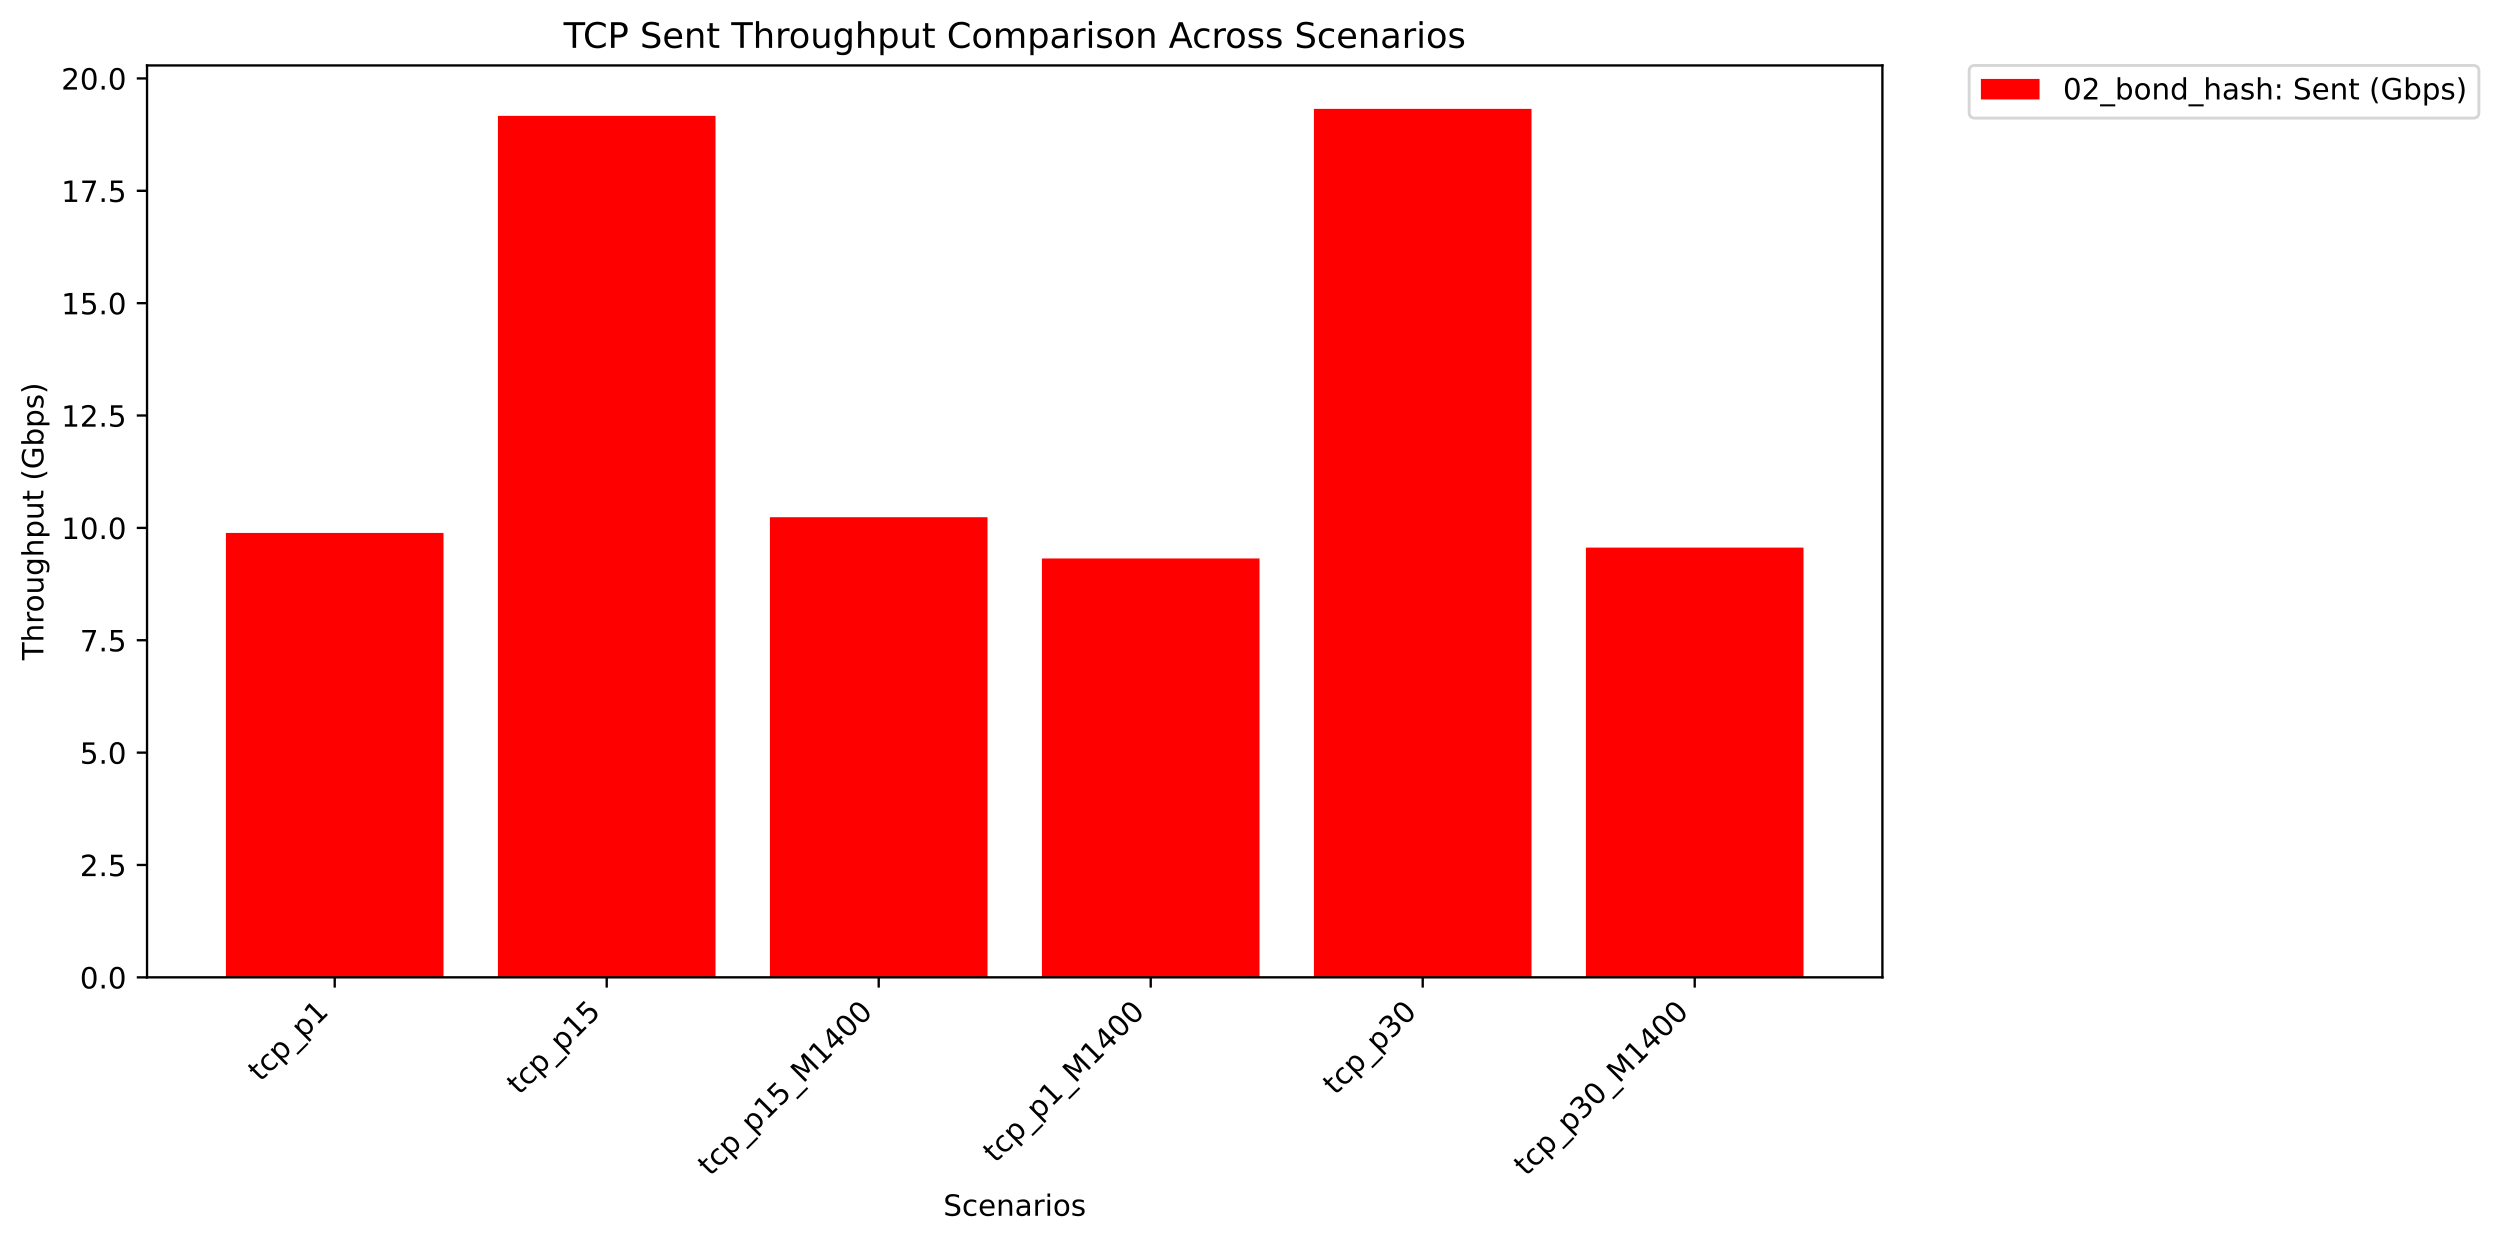
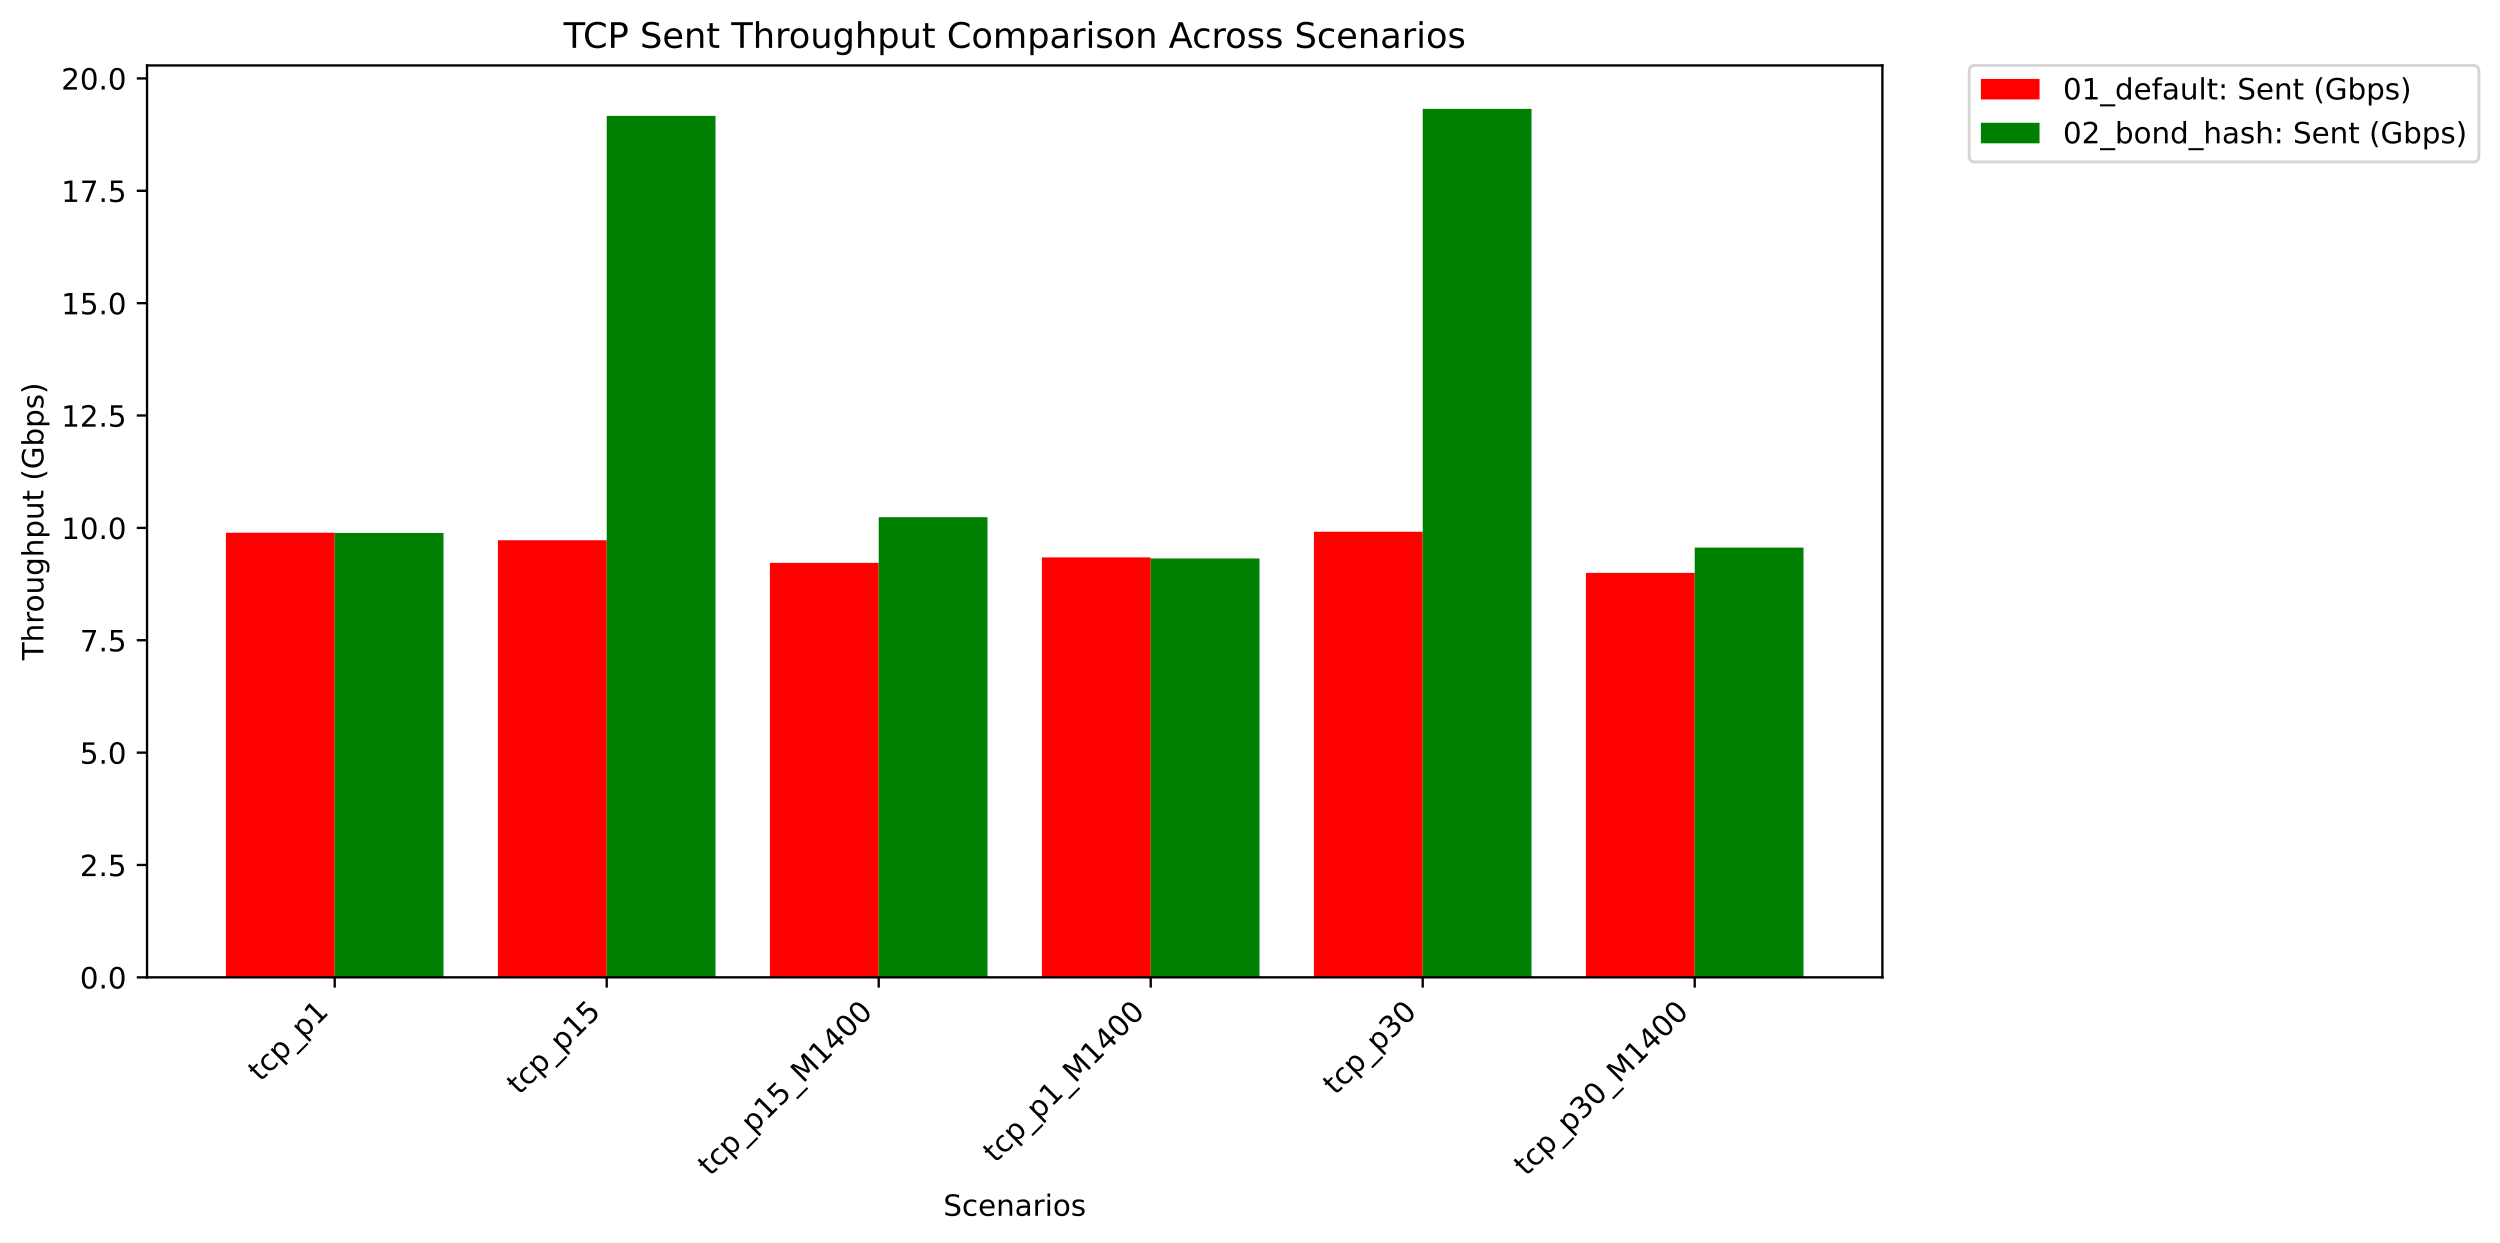
<svg xmlns="http://www.w3.org/2000/svg" xmlns:xlink="http://www.w3.org/1999/xlink" width="852.588pt" height="423.904pt" viewBox="0 0 852.588 423.904" version="1.1">
  <defs>
    <style type="text/css">*{stroke-linejoin: round; stroke-linecap: butt}</style>
  </defs>
  <g id="figure_1">
    <g id="patch_1">
      <path d="M 0 423.904  L 852.588 423.904  L 852.588 0  L 0 0  z " style="fill: #ffffff" />
    </g>
    <g id="axes_1">
      <g id="patch_2">
        <path d="M 50.144 333.307  L 641.964 333.307  L 641.964 22.318  L 50.144 22.318  z " style="fill: #ffffff" />
      </g>
      <g id="patch_3">
-         <path d="M 77.045 333.307  L 151.254 333.307  L 151.254 181.755  L 77.045 181.755  z " clip-path="url(#p6034ced89d)" style="fill: #ff0000" />
+         <path d="M 77.045 333.307  L 114.149 333.307  L 114.149 181.679  L 77.045 181.679  z " clip-path="url(#p6b9450cbce)" style="fill: #ff0000" />
      </g>
      <g id="patch_4">
-         <path d="M 169.806 333.307  L 244.016 333.307  L 244.016 39.523  L 169.806 39.523  z " clip-path="url(#p6034ced89d)" style="fill: #ff0000" />
+         <path d="M 169.806 333.307  L 206.911 333.307  L 206.911 184.25  L 169.806 184.25  z " clip-path="url(#p6b9450cbce)" style="fill: #ff0000" />
      </g>
      <g id="patch_5">
-         <path d="M 262.568 333.307  L 336.778 333.307  L 336.778 176.373  L 262.568 176.373  z " clip-path="url(#p6034ced89d)" style="fill: #ff0000" />
+         <path d="M 262.568 333.307  L 299.673 333.307  L 299.673 191.953  L 262.568 191.953  z " clip-path="url(#p6b9450cbce)" style="fill: #ff0000" />
      </g>
      <g id="patch_6">
-         <path d="M 355.33 333.307  L 429.539 333.307  L 429.539 190.447  L 355.33 190.447  z " clip-path="url(#p6034ced89d)" style="fill: #ff0000" />
+         <path d="M 355.33 333.307  L 392.435 333.307  L 392.435 190.082  L 355.33 190.082  z " clip-path="url(#p6b9450cbce)" style="fill: #ff0000" />
      </g>
      <g id="patch_7">
-         <path d="M 448.092 333.307  L 522.301 333.307  L 522.301 37.127  L 448.092 37.127  z " clip-path="url(#p6034ced89d)" style="fill: #ff0000" />
+         <path d="M 448.092 333.307  L 485.196 333.307  L 485.196 181.348  L 448.092 181.348  z " clip-path="url(#p6b9450cbce)" style="fill: #ff0000" />
      </g>
      <g id="patch_8">
-         <path d="M 540.853 333.307  L 615.063 333.307  L 615.063 186.753  L 540.853 186.753  z " clip-path="url(#p6034ced89d)" style="fill: #ff0000" />
+         <path d="M 540.853 333.307  L 577.958 333.307  L 577.958 195.376  L 540.853 195.376  z " clip-path="url(#p6b9450cbce)" style="fill: #ff0000" />
+       </g>
+       <g id="patch_9">
+         <path d="M 114.149 333.307  L 151.254 333.307  L 151.254 181.755  L 114.149 181.755  z " clip-path="url(#p6b9450cbce)" style="fill: #008000" />
+       </g>
+       <g id="patch_10">
+         <path d="M 206.911 333.307  L 244.016 333.307  L 244.016 39.523  L 206.911 39.523  z " clip-path="url(#p6b9450cbce)" style="fill: #008000" />
+       </g>
+       <g id="patch_11">
+         <path d="M 299.673 333.307  L 336.778 333.307  L 336.778 176.373  L 299.673 176.373  z " clip-path="url(#p6b9450cbce)" style="fill: #008000" />
+       </g>
+       <g id="patch_12">
+         <path d="M 392.435 333.307  L 429.539 333.307  L 429.539 190.447  L 392.435 190.447  z " clip-path="url(#p6b9450cbce)" style="fill: #008000" />
+       </g>
+       <g id="patch_13">
+         <path d="M 485.196 333.307  L 522.301 333.307  L 522.301 37.127  L 485.196 37.127  z " clip-path="url(#p6b9450cbce)" style="fill: #008000" />
+       </g>
+       <g id="patch_14">
+         <path d="M 577.958 333.307  L 615.063 333.307  L 615.063 186.753  L 577.958 186.753  z " clip-path="url(#p6b9450cbce)" style="fill: #008000" />
      </g>
      <g id="matplotlib.axis_1">
        <g id="xtick_1">
          <g id="line2d_1">
            <defs>
-               <path id="m14a4f6cfd7" d="M 0 0  L 0 3.5  " style="stroke: #000000; stroke-width: 0.8" />
+               <path id="m934ef889d4" d="M 0 0  L 0 3.5  " style="stroke: #000000; stroke-width: 0.8" />
            </defs>
            <g>
-               <use xlink:href="#m14a4f6cfd7" x="114.149" y="333.307" style="stroke: #000000; stroke-width: 0.8" />
+               <use xlink:href="#m934ef889d4" x="114.149" y="333.307" style="stroke: #000000; stroke-width: 0.8" />
            </g>
          </g>
          <g id="text_1">
            <g transform="translate(88.80953 369.1556) rotate(-45) scale(0.1 -0.1)">
              <defs>
                <path id="DejaVuSans-74" d="M 1172 4494  L 1172 3500  L 2356 3500  L 2356 3053  L 1172 3053  L 1172 1153  Q 1172 725 1289 603  Q 1406 481 1766 481  L 2356 481  L 2356 0  L 1766 0  Q 1100 0 847 248  Q 594 497 594 1153  L 594 3053  L 172 3053  L 172 3500  L 594 3500  L 594 4494  L 1172 4494  z " transform="scale(0.015625)" />
                <path id="DejaVuSans-63" d="M 3122 3366  L 3122 2828  Q 2878 2963 2633 3030  Q 2388 3097 2138 3097  Q 1578 3097 1268 2742  Q 959 2388 959 1747  Q 959 1106 1268 751  Q 1578 397 2138 397  Q 2388 397 2633 464  Q 2878 531 3122 666  L 3122 134  Q 2881 22 2623 -34  Q 2366 -91 2075 -91  Q 1284 -91 818 406  Q 353 903 353 1747  Q 353 2603 823 3093  Q 1294 3584 2113 3584  Q 2378 3584 2631 3529  Q 2884 3475 3122 3366  z " transform="scale(0.015625)" />
                <path id="DejaVuSans-70" d="M 1159 525  L 1159 -1331  L 581 -1331  L 581 3500  L 1159 3500  L 1159 2969  Q 1341 3281 1617 3432  Q 1894 3584 2278 3584  Q 2916 3584 3314 3078  Q 3713 2572 3713 1747  Q 3713 922 3314 415  Q 2916 -91 2278 -91  Q 1894 -91 1617 61  Q 1341 213 1159 525  z M 3116 1747  Q 3116 2381 2855 2742  Q 2594 3103 2138 3103  Q 1681 3103 1420 2742  Q 1159 2381 1159 1747  Q 1159 1113 1420 752  Q 1681 391 2138 391  Q 2594 391 2855 752  Q 3116 1113 3116 1747  z " transform="scale(0.015625)" />
                <path id="DejaVuSans-5f" d="M 3263 -1063  L 3263 -1509  L -63 -1509  L -63 -1063  L 3263 -1063  z " transform="scale(0.015625)" />
                <path id="DejaVuSans-31" d="M 794 531  L 1825 531  L 1825 4091  L 703 3866  L 703 4441  L 1819 4666  L 2450 4666  L 2450 531  L 3481 531  L 3481 0  L 794 0  L 794 531  z " transform="scale(0.015625)" />
              </defs>
              <use xlink:href="#DejaVuSans-74" />
              <use xlink:href="#DejaVuSans-63" transform="translate(39.20898 0)" />
              <use xlink:href="#DejaVuSans-70" transform="translate(94.18945 0)" />
              <use xlink:href="#DejaVuSans-5f" transform="translate(157.666 0)" />
              <use xlink:href="#DejaVuSans-70" transform="translate(207.666 0)" />
              <use xlink:href="#DejaVuSans-31" transform="translate(271.1426 0)" />
            </g>
          </g>
        </g>
        <g id="xtick_2">
          <g id="line2d_2">
            <g>
-               <use xlink:href="#m14a4f6cfd7" x="206.911" y="333.307" style="stroke: #000000; stroke-width: 0.8" />
+               <use xlink:href="#m934ef889d4" x="206.911" y="333.307" style="stroke: #000000; stroke-width: 0.8" />
            </g>
          </g>
          <g id="text_2">
            <g transform="translate(177.0723 373.6545) rotate(-45) scale(0.1 -0.1)">
              <defs>
                <path id="DejaVuSans-35" d="M 691 4666  L 3169 4666  L 3169 4134  L 1269 4134  L 1269 2991  Q 1406 3038 1543 3061  Q 1681 3084 1819 3084  Q 2600 3084 3056 2656  Q 3513 2228 3513 1497  Q 3513 744 3044 326  Q 2575 -91 1722 -91  Q 1428 -91 1123 -41  Q 819 9 494 109  L 494 744  Q 775 591 1075 516  Q 1375 441 1709 441  Q 2250 441 2565 725  Q 2881 1009 2881 1497  Q 2881 1984 2565 2268  Q 2250 2553 1709 2553  Q 1456 2553 1204 2497  Q 953 2441 691 2322  L 691 4666  z " transform="scale(0.015625)" />
              </defs>
              <use xlink:href="#DejaVuSans-74" />
              <use xlink:href="#DejaVuSans-63" transform="translate(39.20898 0)" />
              <use xlink:href="#DejaVuSans-70" transform="translate(94.18945 0)" />
              <use xlink:href="#DejaVuSans-5f" transform="translate(157.666 0)" />
              <use xlink:href="#DejaVuSans-70" transform="translate(207.666 0)" />
              <use xlink:href="#DejaVuSans-31" transform="translate(271.1426 0)" />
              <use xlink:href="#DejaVuSans-35" transform="translate(334.7656 0)" />
            </g>
          </g>
        </g>
        <g id="xtick_3">
          <g id="line2d_3">
            <g>
-               <use xlink:href="#m14a4f6cfd7" x="299.673" y="333.307" style="stroke: #000000; stroke-width: 0.8" />
+               <use xlink:href="#m934ef889d4" x="299.673" y="333.307" style="stroke: #000000; stroke-width: 0.8" />
            </g>
          </g>
          <g id="text_3">
            <g transform="translate(242.2017 401.3588) rotate(-45) scale(0.1 -0.1)">
              <defs>
                <path id="DejaVuSans-4d" d="M 628 4666  L 1569 4666  L 2759 1491  L 3956 4666  L 4897 4666  L 4897 0  L 4281 0  L 4281 4097  L 3078 897  L 2444 897  L 1241 4097  L 1241 0  L 628 0  L 628 4666  z " transform="scale(0.015625)" />
                <path id="DejaVuSans-34" d="M 2419 4116  L 825 1625  L 2419 1625  L 2419 4116  z M 2253 4666  L 3047 4666  L 3047 1625  L 3713 1625  L 3713 1100  L 3047 1100  L 3047 0  L 2419 0  L 2419 1100  L 313 1100  L 313 1709  L 2253 4666  z " transform="scale(0.015625)" />
                <path id="DejaVuSans-30" d="M 2034 4250  Q 1547 4250 1301 3770  Q 1056 3291 1056 2328  Q 1056 1369 1301 889  Q 1547 409 2034 409  Q 2525 409 2770 889  Q 3016 1369 3016 2328  Q 3016 3291 2770 3770  Q 2525 4250 2034 4250  z M 2034 4750  Q 2819 4750 3233 4129  Q 3647 3509 3647 2328  Q 3647 1150 3233 529  Q 2819 -91 2034 -91  Q 1250 -91 836 529  Q 422 1150 422 2328  Q 422 3509 836 4129  Q 1250 4750 2034 4750  z " transform="scale(0.015625)" />
              </defs>
              <use xlink:href="#DejaVuSans-74" />
              <use xlink:href="#DejaVuSans-63" transform="translate(39.20898 0)" />
              <use xlink:href="#DejaVuSans-70" transform="translate(94.18945 0)" />
              <use xlink:href="#DejaVuSans-5f" transform="translate(157.666 0)" />
              <use xlink:href="#DejaVuSans-70" transform="translate(207.666 0)" />
              <use xlink:href="#DejaVuSans-31" transform="translate(271.1426 0)" />
              <use xlink:href="#DejaVuSans-35" transform="translate(334.7656 0)" />
              <use xlink:href="#DejaVuSans-5f" transform="translate(398.3887 0)" />
              <use xlink:href="#DejaVuSans-4d" transform="translate(448.3887 0)" />
              <use xlink:href="#DejaVuSans-31" transform="translate(534.668 0)" />
              <use xlink:href="#DejaVuSans-34" transform="translate(598.291 0)" />
              <use xlink:href="#DejaVuSans-30" transform="translate(661.9141 0)" />
              <use xlink:href="#DejaVuSans-30" transform="translate(725.5371 0)" />
            </g>
          </g>
        </g>
        <g id="xtick_4">
          <g id="line2d_4">
            <g>
-               <use xlink:href="#m14a4f6cfd7" x="392.435" y="333.307" style="stroke: #000000; stroke-width: 0.8" />
+               <use xlink:href="#m934ef889d4" x="392.435" y="333.307" style="stroke: #000000; stroke-width: 0.8" />
            </g>
          </g>
          <g id="text_4">
            <g transform="translate(339.4624 396.8598) rotate(-45) scale(0.1 -0.1)">
              <use xlink:href="#DejaVuSans-74" />
              <use xlink:href="#DejaVuSans-63" transform="translate(39.20898 0)" />
              <use xlink:href="#DejaVuSans-70" transform="translate(94.18945 0)" />
              <use xlink:href="#DejaVuSans-5f" transform="translate(157.666 0)" />
              <use xlink:href="#DejaVuSans-70" transform="translate(207.666 0)" />
              <use xlink:href="#DejaVuSans-31" transform="translate(271.1426 0)" />
              <use xlink:href="#DejaVuSans-5f" transform="translate(334.7656 0)" />
              <use xlink:href="#DejaVuSans-4d" transform="translate(384.7656 0)" />
              <use xlink:href="#DejaVuSans-31" transform="translate(471.0449 0)" />
              <use xlink:href="#DejaVuSans-34" transform="translate(534.668 0)" />
              <use xlink:href="#DejaVuSans-30" transform="translate(598.291 0)" />
              <use xlink:href="#DejaVuSans-30" transform="translate(661.9141 0)" />
            </g>
          </g>
        </g>
        <g id="xtick_5">
          <g id="line2d_5">
            <g>
-               <use xlink:href="#m14a4f6cfd7" x="485.196" y="333.307" style="stroke: #000000; stroke-width: 0.8" />
+               <use xlink:href="#m934ef889d4" x="485.196" y="333.307" style="stroke: #000000; stroke-width: 0.8" />
            </g>
          </g>
          <g id="text_5">
            <g transform="translate(455.3576 373.7264) rotate(-45) scale(0.1 -0.1)">
              <defs>
                <path id="DejaVuSans-33" d="M 2597 2516  Q 3050 2419 3304 2112  Q 3559 1806 3559 1356  Q 3559 666 3084 287  Q 2609 -91 1734 -91  Q 1441 -91 1130 -33  Q 819 25 488 141  L 488 750  Q 750 597 1062 519  Q 1375 441 1716 441  Q 2309 441 2620 675  Q 2931 909 2931 1356  Q 2931 1769 2642 2001  Q 2353 2234 1838 2234  L 1294 2234  L 1294 2753  L 1863 2753  Q 2328 2753 2575 2939  Q 2822 3125 2822 3475  Q 2822 3834 2567 4026  Q 2313 4219 1838 4219  Q 1578 4219 1281 4162  Q 984 4106 628 3988  L 628 4550  Q 988 4650 1302 4700  Q 1616 4750 1894 4750  Q 2613 4750 3031 4423  Q 3450 4097 3450 3541  Q 3450 3153 3228 2886  Q 3006 2619 2597 2516  z " transform="scale(0.015625)" />
              </defs>
              <use xlink:href="#DejaVuSans-74" />
              <use xlink:href="#DejaVuSans-63" transform="translate(39.20898 0)" />
              <use xlink:href="#DejaVuSans-70" transform="translate(94.18945 0)" />
              <use xlink:href="#DejaVuSans-5f" transform="translate(157.666 0)" />
              <use xlink:href="#DejaVuSans-70" transform="translate(207.666 0)" />
              <use xlink:href="#DejaVuSans-33" transform="translate(271.1426 0)" />
              <use xlink:href="#DejaVuSans-30" transform="translate(334.7656 0)" />
            </g>
          </g>
        </g>
        <g id="xtick_6">
          <g id="line2d_6">
            <g>
-               <use xlink:href="#m14a4f6cfd7" x="577.958" y="333.307" style="stroke: #000000; stroke-width: 0.8" />
+               <use xlink:href="#m934ef889d4" x="577.958" y="333.307" style="stroke: #000000; stroke-width: 0.8" />
            </g>
          </g>
          <g id="text_6">
            <g transform="translate(520.4869 401.3588) rotate(-45) scale(0.1 -0.1)">
              <use xlink:href="#DejaVuSans-74" />
              <use xlink:href="#DejaVuSans-63" transform="translate(39.20898 0)" />
              <use xlink:href="#DejaVuSans-70" transform="translate(94.18945 0)" />
              <use xlink:href="#DejaVuSans-5f" transform="translate(157.666 0)" />
              <use xlink:href="#DejaVuSans-70" transform="translate(207.666 0)" />
              <use xlink:href="#DejaVuSans-33" transform="translate(271.1426 0)" />
              <use xlink:href="#DejaVuSans-30" transform="translate(334.7656 0)" />
              <use xlink:href="#DejaVuSans-5f" transform="translate(398.3887 0)" />
              <use xlink:href="#DejaVuSans-4d" transform="translate(448.3887 0)" />
              <use xlink:href="#DejaVuSans-31" transform="translate(534.668 0)" />
              <use xlink:href="#DejaVuSans-34" transform="translate(598.291 0)" />
              <use xlink:href="#DejaVuSans-30" transform="translate(661.9141 0)" />
              <use xlink:href="#DejaVuSans-30" transform="translate(725.5371 0)" />
            </g>
          </g>
        </g>
        <g id="text_7">
          <g transform="translate(321.7123 414.6244) scale(0.1 -0.1)">
            <defs>
              <path id="DejaVuSans-53" d="M 3425 4513  L 3425 3897  Q 3066 4069 2747 4153  Q 2428 4238 2131 4238  Q 1616 4238 1336 4038  Q 1056 3838 1056 3469  Q 1056 3159 1242 3001  Q 1428 2844 1947 2747  L 2328 2669  Q 3034 2534 3370 2195  Q 3706 1856 3706 1288  Q 3706 609 3251 259  Q 2797 -91 1919 -91  Q 1588 -91 1214 -16  Q 841 59 441 206  L 441 856  Q 825 641 1194 531  Q 1563 422 1919 422  Q 2459 422 2753 634  Q 3047 847 3047 1241  Q 3047 1584 2836 1778  Q 2625 1972 2144 2069  L 1759 2144  Q 1053 2284 737 2584  Q 422 2884 422 3419  Q 422 4038 858 4394  Q 1294 4750 2059 4750  Q 2388 4750 2728 4690  Q 3069 4631 3425 4513  z " transform="scale(0.015625)" />
              <path id="DejaVuSans-65" d="M 3597 1894  L 3597 1613  L 953 1613  Q 991 1019 1311 708  Q 1631 397 2203 397  Q 2534 397 2845 478  Q 3156 559 3463 722  L 3463 178  Q 3153 47 2828 -22  Q 2503 -91 2169 -91  Q 1331 -91 842 396  Q 353 884 353 1716  Q 353 2575 817 3079  Q 1281 3584 2069 3584  Q 2775 3584 3186 3129  Q 3597 2675 3597 1894  z M 3022 2063  Q 3016 2534 2758 2815  Q 2500 3097 2075 3097  Q 1594 3097 1305 2825  Q 1016 2553 972 2059  L 3022 2063  z " transform="scale(0.015625)" />
              <path id="DejaVuSans-6e" d="M 3513 2113  L 3513 0  L 2938 0  L 2938 2094  Q 2938 2591 2744 2837  Q 2550 3084 2163 3084  Q 1697 3084 1428 2787  Q 1159 2491 1159 1978  L 1159 0  L 581 0  L 581 3500  L 1159 3500  L 1159 2956  Q 1366 3272 1645 3428  Q 1925 3584 2291 3584  Q 2894 3584 3203 3211  Q 3513 2838 3513 2113  z " transform="scale(0.015625)" />
              <path id="DejaVuSans-61" d="M 2194 1759  Q 1497 1759 1228 1600  Q 959 1441 959 1056  Q 959 750 1161 570  Q 1363 391 1709 391  Q 2188 391 2477 730  Q 2766 1069 2766 1631  L 2766 1759  L 2194 1759  z M 3341 1997  L 3341 0  L 2766 0  L 2766 531  Q 2569 213 2275 61  Q 1981 -91 1556 -91  Q 1019 -91 701 211  Q 384 513 384 1019  Q 384 1609 779 1909  Q 1175 2209 1959 2209  L 2766 2209  L 2766 2266  Q 2766 2663 2505 2880  Q 2244 3097 1772 3097  Q 1472 3097 1187 3025  Q 903 2953 641 2809  L 641 3341  Q 956 3463 1253 3523  Q 1550 3584 1831 3584  Q 2591 3584 2966 3190  Q 3341 2797 3341 1997  z " transform="scale(0.015625)" />
              <path id="DejaVuSans-72" d="M 2631 2963  Q 2534 3019 2420 3045  Q 2306 3072 2169 3072  Q 1681 3072 1420 2755  Q 1159 2438 1159 1844  L 1159 0  L 581 0  L 581 3500  L 1159 3500  L 1159 2956  Q 1341 3275 1631 3429  Q 1922 3584 2338 3584  Q 2397 3584 2469 3576  Q 2541 3569 2628 3553  L 2631 2963  z " transform="scale(0.015625)" />
              <path id="DejaVuSans-69" d="M 603 3500  L 1178 3500  L 1178 0  L 603 0  L 603 3500  z M 603 4863  L 1178 4863  L 1178 4134  L 603 4134  L 603 4863  z " transform="scale(0.015625)" />
              <path id="DejaVuSans-6f" d="M 1959 3097  Q 1497 3097 1228 2736  Q 959 2375 959 1747  Q 959 1119 1226 758  Q 1494 397 1959 397  Q 2419 397 2687 759  Q 2956 1122 2956 1747  Q 2956 2369 2687 2733  Q 2419 3097 1959 3097  z M 1959 3584  Q 2709 3584 3137 3096  Q 3566 2609 3566 1747  Q 3566 888 3137 398  Q 2709 -91 1959 -91  Q 1206 -91 779 398  Q 353 888 353 1747  Q 353 2609 779 3096  Q 1206 3584 1959 3584  z " transform="scale(0.015625)" />
              <path id="DejaVuSans-73" d="M 2834 3397  L 2834 2853  Q 2591 2978 2328 3040  Q 2066 3103 1784 3103  Q 1356 3103 1142 2972  Q 928 2841 928 2578  Q 928 2378 1081 2264  Q 1234 2150 1697 2047  L 1894 2003  Q 2506 1872 2764 1633  Q 3022 1394 3022 966  Q 3022 478 2636 193  Q 2250 -91 1575 -91  Q 1294 -91 989 -36  Q 684 19 347 128  L 347 722  Q 666 556 975 473  Q 1284 391 1588 391  Q 1994 391 2212 530  Q 2431 669 2431 922  Q 2431 1156 2273 1281  Q 2116 1406 1581 1522  L 1381 1569  Q 847 1681 609 1914  Q 372 2147 372 2553  Q 372 3047 722 3315  Q 1072 3584 1716 3584  Q 2034 3584 2315 3537  Q 2597 3491 2834 3397  z " transform="scale(0.015625)" />
            </defs>
            <use xlink:href="#DejaVuSans-53" />
            <use xlink:href="#DejaVuSans-63" transform="translate(63.47656 0)" />
            <use xlink:href="#DejaVuSans-65" transform="translate(118.457 0)" />
            <use xlink:href="#DejaVuSans-6e" transform="translate(179.9805 0)" />
            <use xlink:href="#DejaVuSans-61" transform="translate(243.3594 0)" />
            <use xlink:href="#DejaVuSans-72" transform="translate(304.6387 0)" />
            <use xlink:href="#DejaVuSans-69" transform="translate(345.752 0)" />
            <use xlink:href="#DejaVuSans-6f" transform="translate(373.5352 0)" />
            <use xlink:href="#DejaVuSans-73" transform="translate(434.7168 0)" />
          </g>
        </g>
      </g>
      <g id="matplotlib.axis_2">
        <g id="ytick_1">
          <g id="line2d_7">
            <defs>
-               <path id="m1246a7adb1" d="M 0 0  L -3.5 0  " style="stroke: #000000; stroke-width: 0.8" />
+               <path id="m909ff10df1" d="M 0 0  L -3.5 0  " style="stroke: #000000; stroke-width: 0.8" />
            </defs>
            <g>
-               <use xlink:href="#m1246a7adb1" x="50.144" y="333.307" style="stroke: #000000; stroke-width: 0.8" />
+               <use xlink:href="#m909ff10df1" x="50.144" y="333.307" style="stroke: #000000; stroke-width: 0.8" />
            </g>
          </g>
          <g id="text_8">
            <g transform="translate(27.24063 337.1059) scale(0.1 -0.1)">
              <defs>
                <path id="DejaVuSans-2e" d="M 684 794  L 1344 794  L 1344 0  L 684 0  L 684 794  z " transform="scale(0.015625)" />
              </defs>
              <use xlink:href="#DejaVuSans-30" />
              <use xlink:href="#DejaVuSans-2e" transform="translate(63.62305 0)" />
              <use xlink:href="#DejaVuSans-30" transform="translate(95.41016 0)" />
            </g>
          </g>
        </g>
        <g id="ytick_2">
          <g id="line2d_8">
            <g>
-               <use xlink:href="#m1246a7adb1" x="50.144" y="294.987" style="stroke: #000000; stroke-width: 0.8" />
+               <use xlink:href="#m909ff10df1" x="50.144" y="294.987" style="stroke: #000000; stroke-width: 0.8" />
            </g>
          </g>
          <g id="text_9">
            <g transform="translate(27.24063 298.7861) scale(0.1 -0.1)">
              <defs>
                <path id="DejaVuSans-32" d="M 1228 531  L 3431 531  L 3431 0  L 469 0  L 469 531  Q 828 903 1448 1529  Q 2069 2156 2228 2338  Q 2531 2678 2651 2914  Q 2772 3150 2772 3378  Q 2772 3750 2511 3984  Q 2250 4219 1831 4219  Q 1534 4219 1204 4116  Q 875 4013 500 3803  L 500 4441  Q 881 4594 1212 4672  Q 1544 4750 1819 4750  Q 2544 4750 2975 4387  Q 3406 4025 3406 3419  Q 3406 3131 3298 2873  Q 3191 2616 2906 2266  Q 2828 2175 2409 1742  Q 1991 1309 1228 531  z " transform="scale(0.015625)" />
              </defs>
              <use xlink:href="#DejaVuSans-32" />
              <use xlink:href="#DejaVuSans-2e" transform="translate(63.62305 0)" />
              <use xlink:href="#DejaVuSans-35" transform="translate(95.41016 0)" />
            </g>
          </g>
        </g>
        <g id="ytick_3">
          <g id="line2d_9">
            <g>
-               <use xlink:href="#m1246a7adb1" x="50.144" y="256.667" style="stroke: #000000; stroke-width: 0.8" />
+               <use xlink:href="#m909ff10df1" x="50.144" y="256.667" style="stroke: #000000; stroke-width: 0.8" />
            </g>
          </g>
          <g id="text_10">
            <g transform="translate(27.24063 260.4663) scale(0.1 -0.1)">
              <use xlink:href="#DejaVuSans-35" />
              <use xlink:href="#DejaVuSans-2e" transform="translate(63.62305 0)" />
              <use xlink:href="#DejaVuSans-30" transform="translate(95.41016 0)" />
            </g>
          </g>
        </g>
        <g id="ytick_4">
          <g id="line2d_10">
            <g>
-               <use xlink:href="#m1246a7adb1" x="50.144" y="218.347" style="stroke: #000000; stroke-width: 0.8" />
+               <use xlink:href="#m909ff10df1" x="50.144" y="218.347" style="stroke: #000000; stroke-width: 0.8" />
            </g>
          </g>
          <g id="text_11">
            <g transform="translate(27.24063 222.1465) scale(0.1 -0.1)">
              <defs>
                <path id="DejaVuSans-37" d="M 525 4666  L 3525 4666  L 3525 4397  L 1831 0  L 1172 0  L 2766 4134  L 525 4134  L 525 4666  z " transform="scale(0.015625)" />
              </defs>
              <use xlink:href="#DejaVuSans-37" />
              <use xlink:href="#DejaVuSans-2e" transform="translate(63.62305 0)" />
              <use xlink:href="#DejaVuSans-35" transform="translate(95.41016 0)" />
            </g>
          </g>
        </g>
        <g id="ytick_5">
          <g id="line2d_11">
            <g>
-               <use xlink:href="#m1246a7adb1" x="50.144" y="180.027" style="stroke: #000000; stroke-width: 0.8" />
+               <use xlink:href="#m909ff10df1" x="50.144" y="180.027" style="stroke: #000000; stroke-width: 0.8" />
            </g>
          </g>
          <g id="text_12">
            <g transform="translate(20.87813 183.8267) scale(0.1 -0.1)">
              <use xlink:href="#DejaVuSans-31" />
              <use xlink:href="#DejaVuSans-30" transform="translate(63.62305 0)" />
              <use xlink:href="#DejaVuSans-2e" transform="translate(127.2461 0)" />
              <use xlink:href="#DejaVuSans-30" transform="translate(159.0332 0)" />
            </g>
          </g>
        </g>
        <g id="ytick_6">
          <g id="line2d_12">
            <g>
-               <use xlink:href="#m1246a7adb1" x="50.144" y="141.708" style="stroke: #000000; stroke-width: 0.8" />
+               <use xlink:href="#m909ff10df1" x="50.144" y="141.708" style="stroke: #000000; stroke-width: 0.8" />
            </g>
          </g>
          <g id="text_13">
            <g transform="translate(20.87813 145.5069) scale(0.1 -0.1)">
              <use xlink:href="#DejaVuSans-31" />
              <use xlink:href="#DejaVuSans-32" transform="translate(63.62305 0)" />
              <use xlink:href="#DejaVuSans-2e" transform="translate(127.2461 0)" />
              <use xlink:href="#DejaVuSans-35" transform="translate(159.0332 0)" />
            </g>
          </g>
        </g>
        <g id="ytick_7">
          <g id="line2d_13">
            <g>
-               <use xlink:href="#m1246a7adb1" x="50.144" y="103.388" style="stroke: #000000; stroke-width: 0.8" />
+               <use xlink:href="#m909ff10df1" x="50.144" y="103.388" style="stroke: #000000; stroke-width: 0.8" />
            </g>
          </g>
          <g id="text_14">
            <g transform="translate(20.87813 107.1871) scale(0.1 -0.1)">
              <use xlink:href="#DejaVuSans-31" />
              <use xlink:href="#DejaVuSans-35" transform="translate(63.62305 0)" />
              <use xlink:href="#DejaVuSans-2e" transform="translate(127.2461 0)" />
              <use xlink:href="#DejaVuSans-30" transform="translate(159.0332 0)" />
            </g>
          </g>
        </g>
        <g id="ytick_8">
          <g id="line2d_14">
            <g>
-               <use xlink:href="#m1246a7adb1" x="50.144" y="65.068" style="stroke: #000000; stroke-width: 0.8" />
+               <use xlink:href="#m909ff10df1" x="50.144" y="65.068" style="stroke: #000000; stroke-width: 0.8" />
            </g>
          </g>
          <g id="text_15">
            <g transform="translate(20.87813 68.86728) scale(0.1 -0.1)">
              <use xlink:href="#DejaVuSans-31" />
              <use xlink:href="#DejaVuSans-37" transform="translate(63.62305 0)" />
              <use xlink:href="#DejaVuSans-2e" transform="translate(127.2461 0)" />
              <use xlink:href="#DejaVuSans-35" transform="translate(159.0332 0)" />
            </g>
          </g>
        </g>
        <g id="ytick_9">
          <g id="line2d_15">
            <g>
-               <use xlink:href="#m1246a7adb1" x="50.144" y="26.748" style="stroke: #000000; stroke-width: 0.8" />
+               <use xlink:href="#m909ff10df1" x="50.144" y="26.748" style="stroke: #000000; stroke-width: 0.8" />
            </g>
          </g>
          <g id="text_16">
            <g transform="translate(20.87813 30.54747) scale(0.1 -0.1)">
              <use xlink:href="#DejaVuSans-32" />
              <use xlink:href="#DejaVuSans-30" transform="translate(63.62305 0)" />
              <use xlink:href="#DejaVuSans-2e" transform="translate(127.2461 0)" />
              <use xlink:href="#DejaVuSans-30" transform="translate(159.0332 0)" />
            </g>
          </g>
        </g>
        <g id="text_17">
          <g transform="translate(14.79844 225.1702) rotate(-90) scale(0.1 -0.1)">
            <defs>
              <path id="DejaVuSans-54" d="M -19 4666  L 3928 4666  L 3928 4134  L 2272 4134  L 2272 0  L 1638 0  L 1638 4134  L -19 4134  L -19 4666  z " transform="scale(0.015625)" />
              <path id="DejaVuSans-68" d="M 3513 2113  L 3513 0  L 2938 0  L 2938 2094  Q 2938 2591 2744 2837  Q 2550 3084 2163 3084  Q 1697 3084 1428 2787  Q 1159 2491 1159 1978  L 1159 0  L 581 0  L 581 4863  L 1159 4863  L 1159 2956  Q 1366 3272 1645 3428  Q 1925 3584 2291 3584  Q 2894 3584 3203 3211  Q 3513 2838 3513 2113  z " transform="scale(0.015625)" />
              <path id="DejaVuSans-75" d="M 544 1381  L 544 3500  L 1119 3500  L 1119 1403  Q 1119 906 1312 657  Q 1506 409 1894 409  Q 2359 409 2629 706  Q 2900 1003 2900 1516  L 2900 3500  L 3475 3500  L 3475 0  L 2900 0  L 2900 538  Q 2691 219 2414 64  Q 2138 -91 1772 -91  Q 1169 -91 856 284  Q 544 659 544 1381  z M 1991 3584  L 1991 3584  z " transform="scale(0.015625)" />
              <path id="DejaVuSans-67" d="M 2906 1791  Q 2906 2416 2648 2759  Q 2391 3103 1925 3103  Q 1463 3103 1205 2759  Q 947 2416 947 1791  Q 947 1169 1205 825  Q 1463 481 1925 481  Q 2391 481 2648 825  Q 2906 1169 2906 1791  z M 3481 434  Q 3481 -459 3084 -895  Q 2688 -1331 1869 -1331  Q 1566 -1331 1297 -1286  Q 1028 -1241 775 -1147  L 775 -588  Q 1028 -725 1275 -790  Q 1522 -856 1778 -856  Q 2344 -856 2625 -561  Q 2906 -266 2906 331  L 2906 616  Q 2728 306 2450 153  Q 2172 0 1784 0  Q 1141 0 747 490  Q 353 981 353 1791  Q 353 2603 747 3093  Q 1141 3584 1784 3584  Q 2172 3584 2450 3431  Q 2728 3278 2906 2969  L 2906 3500  L 3481 3500  L 3481 434  z " transform="scale(0.015625)" />
              <path id="DejaVuSans-20" transform="scale(0.015625)" />
              <path id="DejaVuSans-28" d="M 1984 4856  Q 1566 4138 1362 3434  Q 1159 2731 1159 2009  Q 1159 1288 1364 580  Q 1569 -128 1984 -844  L 1484 -844  Q 1016 -109 783 600  Q 550 1309 550 2009  Q 550 2706 781 3412  Q 1013 4119 1484 4856  L 1984 4856  z " transform="scale(0.015625)" />
              <path id="DejaVuSans-47" d="M 3809 666  L 3809 1919  L 2778 1919  L 2778 2438  L 4434 2438  L 4434 434  Q 4069 175 3628 42  Q 3188 -91 2688 -91  Q 1594 -91 976 548  Q 359 1188 359 2328  Q 359 3472 976 4111  Q 1594 4750 2688 4750  Q 3144 4750 3555 4637  Q 3966 4525 4313 4306  L 4313 3634  Q 3963 3931 3569 4081  Q 3175 4231 2741 4231  Q 1884 4231 1454 3753  Q 1025 3275 1025 2328  Q 1025 1384 1454 906  Q 1884 428 2741 428  Q 3075 428 3337 486  Q 3600 544 3809 666  z " transform="scale(0.015625)" />
              <path id="DejaVuSans-62" d="M 3116 1747  Q 3116 2381 2855 2742  Q 2594 3103 2138 3103  Q 1681 3103 1420 2742  Q 1159 2381 1159 1747  Q 1159 1113 1420 752  Q 1681 391 2138 391  Q 2594 391 2855 752  Q 3116 1113 3116 1747  z M 1159 2969  Q 1341 3281 1617 3432  Q 1894 3584 2278 3584  Q 2916 3584 3314 3078  Q 3713 2572 3713 1747  Q 3713 922 3314 415  Q 2916 -91 2278 -91  Q 1894 -91 1617 61  Q 1341 213 1159 525  L 1159 0  L 581 0  L 581 4863  L 1159 4863  L 1159 2969  z " transform="scale(0.015625)" />
              <path id="DejaVuSans-29" d="M 513 4856  L 1013 4856  Q 1481 4119 1714 3412  Q 1947 2706 1947 2009  Q 1947 1309 1714 600  Q 1481 -109 1013 -844  L 513 -844  Q 928 -128 1133 580  Q 1338 1288 1338 2009  Q 1338 2731 1133 3434  Q 928 4138 513 4856  z " transform="scale(0.015625)" />
            </defs>
            <use xlink:href="#DejaVuSans-54" />
            <use xlink:href="#DejaVuSans-68" transform="translate(61.08398 0)" />
            <use xlink:href="#DejaVuSans-72" transform="translate(124.4629 0)" />
            <use xlink:href="#DejaVuSans-6f" transform="translate(163.3262 0)" />
            <use xlink:href="#DejaVuSans-75" transform="translate(224.5078 0)" />
            <use xlink:href="#DejaVuSans-67" transform="translate(287.8867 0)" />
            <use xlink:href="#DejaVuSans-68" transform="translate(351.3633 0)" />
            <use xlink:href="#DejaVuSans-70" transform="translate(414.7422 0)" />
            <use xlink:href="#DejaVuSans-75" transform="translate(478.2188 0)" />
            <use xlink:href="#DejaVuSans-74" transform="translate(541.5977 0)" />
            <use xlink:href="#DejaVuSans-20" transform="translate(580.8066 0)" />
            <use xlink:href="#DejaVuSans-28" transform="translate(612.5938 0)" />
            <use xlink:href="#DejaVuSans-47" transform="translate(651.6074 0)" />
            <use xlink:href="#DejaVuSans-62" transform="translate(729.0977 0)" />
            <use xlink:href="#DejaVuSans-70" transform="translate(792.5742 0)" />
            <use xlink:href="#DejaVuSans-73" transform="translate(856.0508 0)" />
            <use xlink:href="#DejaVuSans-29" transform="translate(908.1504 0)" />
          </g>
        </g>
      </g>
-       <g id="patch_9">
+       <g id="patch_15">
        <path d="M 50.144 333.307  L 50.144 22.318  " style="fill: none; stroke: #000000; stroke-width: 0.8; stroke-linejoin: miter; stroke-linecap: square" />
      </g>
-       <g id="patch_10">
+       <g id="patch_16">
        <path d="M 641.964 333.307  L 641.964 22.318  " style="fill: none; stroke: #000000; stroke-width: 0.8; stroke-linejoin: miter; stroke-linecap: square" />
      </g>
-       <g id="patch_11">
+       <g id="patch_17">
        <path d="M 50.144 333.307  L 641.964 333.307  " style="fill: none; stroke: #000000; stroke-width: 0.8; stroke-linejoin: miter; stroke-linecap: square" />
      </g>
-       <g id="patch_12">
+       <g id="patch_18">
        <path d="M 50.144 22.318  L 641.964 22.318  " style="fill: none; stroke: #000000; stroke-width: 0.8; stroke-linejoin: miter; stroke-linecap: square" />
      </g>
      <g id="text_18">
        <g transform="translate(192.21 16.31812) scale(0.12 -0.12)">
          <defs>
            <path id="DejaVuSans-43" d="M 4122 4306  L 4122 3641  Q 3803 3938 3442 4084  Q 3081 4231 2675 4231  Q 1875 4231 1450 3742  Q 1025 3253 1025 2328  Q 1025 1406 1450 917  Q 1875 428 2675 428  Q 3081 428 3442 575  Q 3803 722 4122 1019  L 4122 359  Q 3791 134 3420 21  Q 3050 -91 2638 -91  Q 1578 -91 968 557  Q 359 1206 359 2328  Q 359 3453 968 4101  Q 1578 4750 2638 4750  Q 3056 4750 3426 4639  Q 3797 4528 4122 4306  z " transform="scale(0.015625)" />
            <path id="DejaVuSans-50" d="M 1259 4147  L 1259 2394  L 2053 2394  Q 2494 2394 2734 2622  Q 2975 2850 2975 3272  Q 2975 3691 2734 3919  Q 2494 4147 2053 4147  L 1259 4147  z M 628 4666  L 2053 4666  Q 2838 4666 3239 4311  Q 3641 3956 3641 3272  Q 3641 2581 3239 2228  Q 2838 1875 2053 1875  L 1259 1875  L 1259 0  L 628 0  L 628 4666  z " transform="scale(0.015625)" />
            <path id="DejaVuSans-6d" d="M 3328 2828  Q 3544 3216 3844 3400  Q 4144 3584 4550 3584  Q 5097 3584 5394 3201  Q 5691 2819 5691 2113  L 5691 0  L 5113 0  L 5113 2094  Q 5113 2597 4934 2840  Q 4756 3084 4391 3084  Q 3944 3084 3684 2787  Q 3425 2491 3425 1978  L 3425 0  L 2847 0  L 2847 2094  Q 2847 2600 2669 2842  Q 2491 3084 2119 3084  Q 1678 3084 1418 2786  Q 1159 2488 1159 1978  L 1159 0  L 581 0  L 581 3500  L 1159 3500  L 1159 2956  Q 1356 3278 1631 3431  Q 1906 3584 2284 3584  Q 2666 3584 2933 3390  Q 3200 3197 3328 2828  z " transform="scale(0.015625)" />
            <path id="DejaVuSans-41" d="M 2188 4044  L 1331 1722  L 3047 1722  L 2188 4044  z M 1831 4666  L 2547 4666  L 4325 0  L 3669 0  L 3244 1197  L 1141 1197  L 716 0  L 50 0  L 1831 4666  z " transform="scale(0.015625)" />
          </defs>
          <use xlink:href="#DejaVuSans-54" />
          <use xlink:href="#DejaVuSans-43" transform="translate(55.20898 0)" />
          <use xlink:href="#DejaVuSans-50" transform="translate(125.0332 0)" />
          <use xlink:href="#DejaVuSans-20" transform="translate(185.3359 0)" />
          <use xlink:href="#DejaVuSans-53" transform="translate(217.123 0)" />
          <use xlink:href="#DejaVuSans-65" transform="translate(280.5996 0)" />
          <use xlink:href="#DejaVuSans-6e" transform="translate(342.123 0)" />
          <use xlink:href="#DejaVuSans-74" transform="translate(405.502 0)" />
          <use xlink:href="#DejaVuSans-20" transform="translate(444.7109 0)" />
          <use xlink:href="#DejaVuSans-54" transform="translate(476.498 0)" />
          <use xlink:href="#DejaVuSans-68" transform="translate(537.582 0)" />
          <use xlink:href="#DejaVuSans-72" transform="translate(600.9609 0)" />
          <use xlink:href="#DejaVuSans-6f" transform="translate(639.8242 0)" />
          <use xlink:href="#DejaVuSans-75" transform="translate(701.0059 0)" />
          <use xlink:href="#DejaVuSans-67" transform="translate(764.3848 0)" />
          <use xlink:href="#DejaVuSans-68" transform="translate(827.8613 0)" />
          <use xlink:href="#DejaVuSans-70" transform="translate(891.2402 0)" />
          <use xlink:href="#DejaVuSans-75" transform="translate(954.7168 0)" />
          <use xlink:href="#DejaVuSans-74" transform="translate(1018.096 0)" />
          <use xlink:href="#DejaVuSans-20" transform="translate(1057.305 0)" />
          <use xlink:href="#DejaVuSans-43" transform="translate(1089.092 0)" />
          <use xlink:href="#DejaVuSans-6f" transform="translate(1158.916 0)" />
          <use xlink:href="#DejaVuSans-6d" transform="translate(1220.098 0)" />
          <use xlink:href="#DejaVuSans-70" transform="translate(1317.51 0)" />
          <use xlink:href="#DejaVuSans-61" transform="translate(1380.986 0)" />
          <use xlink:href="#DejaVuSans-72" transform="translate(1442.266 0)" />
          <use xlink:href="#DejaVuSans-69" transform="translate(1483.379 0)" />
          <use xlink:href="#DejaVuSans-73" transform="translate(1511.162 0)" />
          <use xlink:href="#DejaVuSans-6f" transform="translate(1563.262 0)" />
          <use xlink:href="#DejaVuSans-6e" transform="translate(1624.443 0)" />
          <use xlink:href="#DejaVuSans-20" transform="translate(1687.822 0)" />
          <use xlink:href="#DejaVuSans-41" transform="translate(1719.609 0)" />
          <use xlink:href="#DejaVuSans-63" transform="translate(1786.268 0)" />
          <use xlink:href="#DejaVuSans-72" transform="translate(1841.248 0)" />
          <use xlink:href="#DejaVuSans-6f" transform="translate(1880.111 0)" />
          <use xlink:href="#DejaVuSans-73" transform="translate(1941.293 0)" />
          <use xlink:href="#DejaVuSans-73" transform="translate(1993.393 0)" />
          <use xlink:href="#DejaVuSans-20" transform="translate(2045.492 0)" />
          <use xlink:href="#DejaVuSans-53" transform="translate(2077.279 0)" />
          <use xlink:href="#DejaVuSans-63" transform="translate(2140.756 0)" />
          <use xlink:href="#DejaVuSans-65" transform="translate(2195.736 0)" />
          <use xlink:href="#DejaVuSans-6e" transform="translate(2257.26 0)" />
          <use xlink:href="#DejaVuSans-61" transform="translate(2320.639 0)" />
          <use xlink:href="#DejaVuSans-72" transform="translate(2381.918 0)" />
          <use xlink:href="#DejaVuSans-69" transform="translate(2423.031 0)" />
          <use xlink:href="#DejaVuSans-6f" transform="translate(2450.814 0)" />
          <use xlink:href="#DejaVuSans-73" transform="translate(2511.996 0)" />
        </g>
      </g>
      <g id="legend_1">
-         <g id="patch_13">
-           <path d="M 673.555 40.274  L 843.388 40.274  Q 845.388 40.274 845.388 38.274  L 845.388 24.318  Q 845.388 22.318 843.388 22.318  L 673.555 22.318  Q 671.555 22.318 671.555 24.318  L 671.555 38.274  Q 671.555 40.274 673.555 40.274  z " style="fill: #ffffff; opacity: 0.8; stroke: #cccccc; stroke-linejoin: miter" />
-         </g>
-         <g id="patch_14">
+         <g id="patch_19">
+           <path d="M 673.555 55.231  L 843.388 55.231  Q 845.388 55.231 845.388 53.231  L 845.388 24.318  Q 845.388 22.318 843.388 22.318  L 673.555 22.318  Q 671.555 22.318 671.555 24.318  L 671.555 53.231  Q 671.555 55.231 673.555 55.231  z " style="fill: #ffffff; opacity: 0.8; stroke: #cccccc; stroke-linejoin: miter" />
+         </g>
+         <g id="patch_20">
          <path d="M 675.555 33.917  L 695.555 33.917  L 695.555 26.917  L 675.555 26.917  z " style="fill: #ff0000" />
        </g>
        <g id="text_19">
          <g transform="translate(703.5548 33.91656) scale(0.1 -0.1)">
            <defs>
              <path id="DejaVuSans-64" d="M 2906 2969  L 2906 4863  L 3481 4863  L 3481 0  L 2906 0  L 2906 525  Q 2725 213 2448 61  Q 2172 -91 1784 -91  Q 1150 -91 751 415  Q 353 922 353 1747  Q 353 2572 751 3078  Q 1150 3584 1784 3584  Q 2172 3584 2448 3432  Q 2725 3281 2906 2969  z M 947 1747  Q 947 1113 1208 752  Q 1469 391 1925 391  Q 2381 391 2643 752  Q 2906 1113 2906 1747  Q 2906 2381 2643 2742  Q 2381 3103 1925 3103  Q 1469 3103 1208 2742  Q 947 2381 947 1747  z " transform="scale(0.015625)" />
+               <path id="DejaVuSans-66" d="M 2375 4863  L 2375 4384  L 1825 4384  Q 1516 4384 1395 4259  Q 1275 4134 1275 3809  L 1275 3500  L 2222 3500  L 2222 3053  L 1275 3053  L 1275 0  L 697 0  L 697 3053  L 147 3053  L 147 3500  L 697 3500  L 697 3744  Q 697 4328 969 4595  Q 1241 4863 1831 4863  L 2375 4863  z " transform="scale(0.015625)" />
+               <path id="DejaVuSans-6c" d="M 603 4863  L 1178 4863  L 1178 0  L 603 0  L 603 4863  z " transform="scale(0.015625)" />
              <path id="DejaVuSans-3a" d="M 750 794  L 1409 794  L 1409 0  L 750 0  L 750 794  z M 750 3309  L 1409 3309  L 1409 2516  L 750 2516  L 750 3309  z " transform="scale(0.015625)" />
            </defs>
+             <use xlink:href="#DejaVuSans-30" />
+             <use xlink:href="#DejaVuSans-31" transform="translate(63.62305 0)" />
+             <use xlink:href="#DejaVuSans-5f" transform="translate(127.2461 0)" />
+             <use xlink:href="#DejaVuSans-64" transform="translate(177.2461 0)" />
+             <use xlink:href="#DejaVuSans-65" transform="translate(240.7227 0)" />
+             <use xlink:href="#DejaVuSans-66" transform="translate(302.2461 0)" />
+             <use xlink:href="#DejaVuSans-61" transform="translate(337.4512 0)" />
+             <use xlink:href="#DejaVuSans-75" transform="translate(398.7305 0)" />
+             <use xlink:href="#DejaVuSans-6c" transform="translate(462.1094 0)" />
+             <use xlink:href="#DejaVuSans-74" transform="translate(489.8926 0)" />
+             <use xlink:href="#DejaVuSans-3a" transform="translate(529.1016 0)" />
+             <use xlink:href="#DejaVuSans-20" transform="translate(562.793 0)" />
+             <use xlink:href="#DejaVuSans-53" transform="translate(594.5801 0)" />
+             <use xlink:href="#DejaVuSans-65" transform="translate(658.0566 0)" />
+             <use xlink:href="#DejaVuSans-6e" transform="translate(719.5801 0)" />
+             <use xlink:href="#DejaVuSans-74" transform="translate(782.959 0)" />
+             <use xlink:href="#DejaVuSans-20" transform="translate(822.168 0)" />
+             <use xlink:href="#DejaVuSans-28" transform="translate(853.9551 0)" />
+             <use xlink:href="#DejaVuSans-47" transform="translate(892.9688 0)" />
+             <use xlink:href="#DejaVuSans-62" transform="translate(970.459 0)" />
+             <use xlink:href="#DejaVuSans-70" transform="translate(1033.936 0)" />
+             <use xlink:href="#DejaVuSans-73" transform="translate(1097.412 0)" />
+             <use xlink:href="#DejaVuSans-29" transform="translate(1149.512 0)" />
+           </g>
+         </g>
+         <g id="patch_21">
+           <path d="M 675.555 48.873  L 695.555 48.873  L 695.555 41.873  L 675.555 41.873  z " style="fill: #008000" />
+         </g>
+         <g id="text_20">
+           <g transform="translate(703.5548 48.87281) scale(0.1 -0.1)">
            <use xlink:href="#DejaVuSans-30" />
            <use xlink:href="#DejaVuSans-32" transform="translate(63.62305 0)" />
            <use xlink:href="#DejaVuSans-5f" transform="translate(127.2461 0)" />
            <use xlink:href="#DejaVuSans-62" transform="translate(177.2461 0)" />
            <use xlink:href="#DejaVuSans-6f" transform="translate(240.7227 0)" />
            <use xlink:href="#DejaVuSans-6e" transform="translate(301.9043 0)" />
            <use xlink:href="#DejaVuSans-64" transform="translate(365.2832 0)" />
            <use xlink:href="#DejaVuSans-5f" transform="translate(428.7598 0)" />
            <use xlink:href="#DejaVuSans-68" transform="translate(478.7598 0)" />
            <use xlink:href="#DejaVuSans-61" transform="translate(542.1387 0)" />
            <use xlink:href="#DejaVuSans-73" transform="translate(603.418 0)" />
            <use xlink:href="#DejaVuSans-68" transform="translate(655.5176 0)" />
            <use xlink:href="#DejaVuSans-3a" transform="translate(718.8965 0)" />
            <use xlink:href="#DejaVuSans-20" transform="translate(752.5879 0)" />
            <use xlink:href="#DejaVuSans-53" transform="translate(784.375 0)" />
            <use xlink:href="#DejaVuSans-65" transform="translate(847.8516 0)" />
            <use xlink:href="#DejaVuSans-6e" transform="translate(909.375 0)" />
            <use xlink:href="#DejaVuSans-74" transform="translate(972.7539 0)" />
            <use xlink:href="#DejaVuSans-20" transform="translate(1011.963 0)" />
            <use xlink:href="#DejaVuSans-28" transform="translate(1043.75 0)" />
            <use xlink:href="#DejaVuSans-47" transform="translate(1082.764 0)" />
            <use xlink:href="#DejaVuSans-62" transform="translate(1160.254 0)" />
            <use xlink:href="#DejaVuSans-70" transform="translate(1223.73 0)" />
            <use xlink:href="#DejaVuSans-73" transform="translate(1287.207 0)" />
            <use xlink:href="#DejaVuSans-29" transform="translate(1339.307 0)" />
          </g>
        </g>
      </g>
    </g>
  </g>
  <defs>
-     <clipPath id="p6034ced89d">
+     <clipPath id="p6b9450cbce">
      <rect x="50.144" y="22.318" width="591.82" height="310.989" />
    </clipPath>
  </defs>
</svg>
